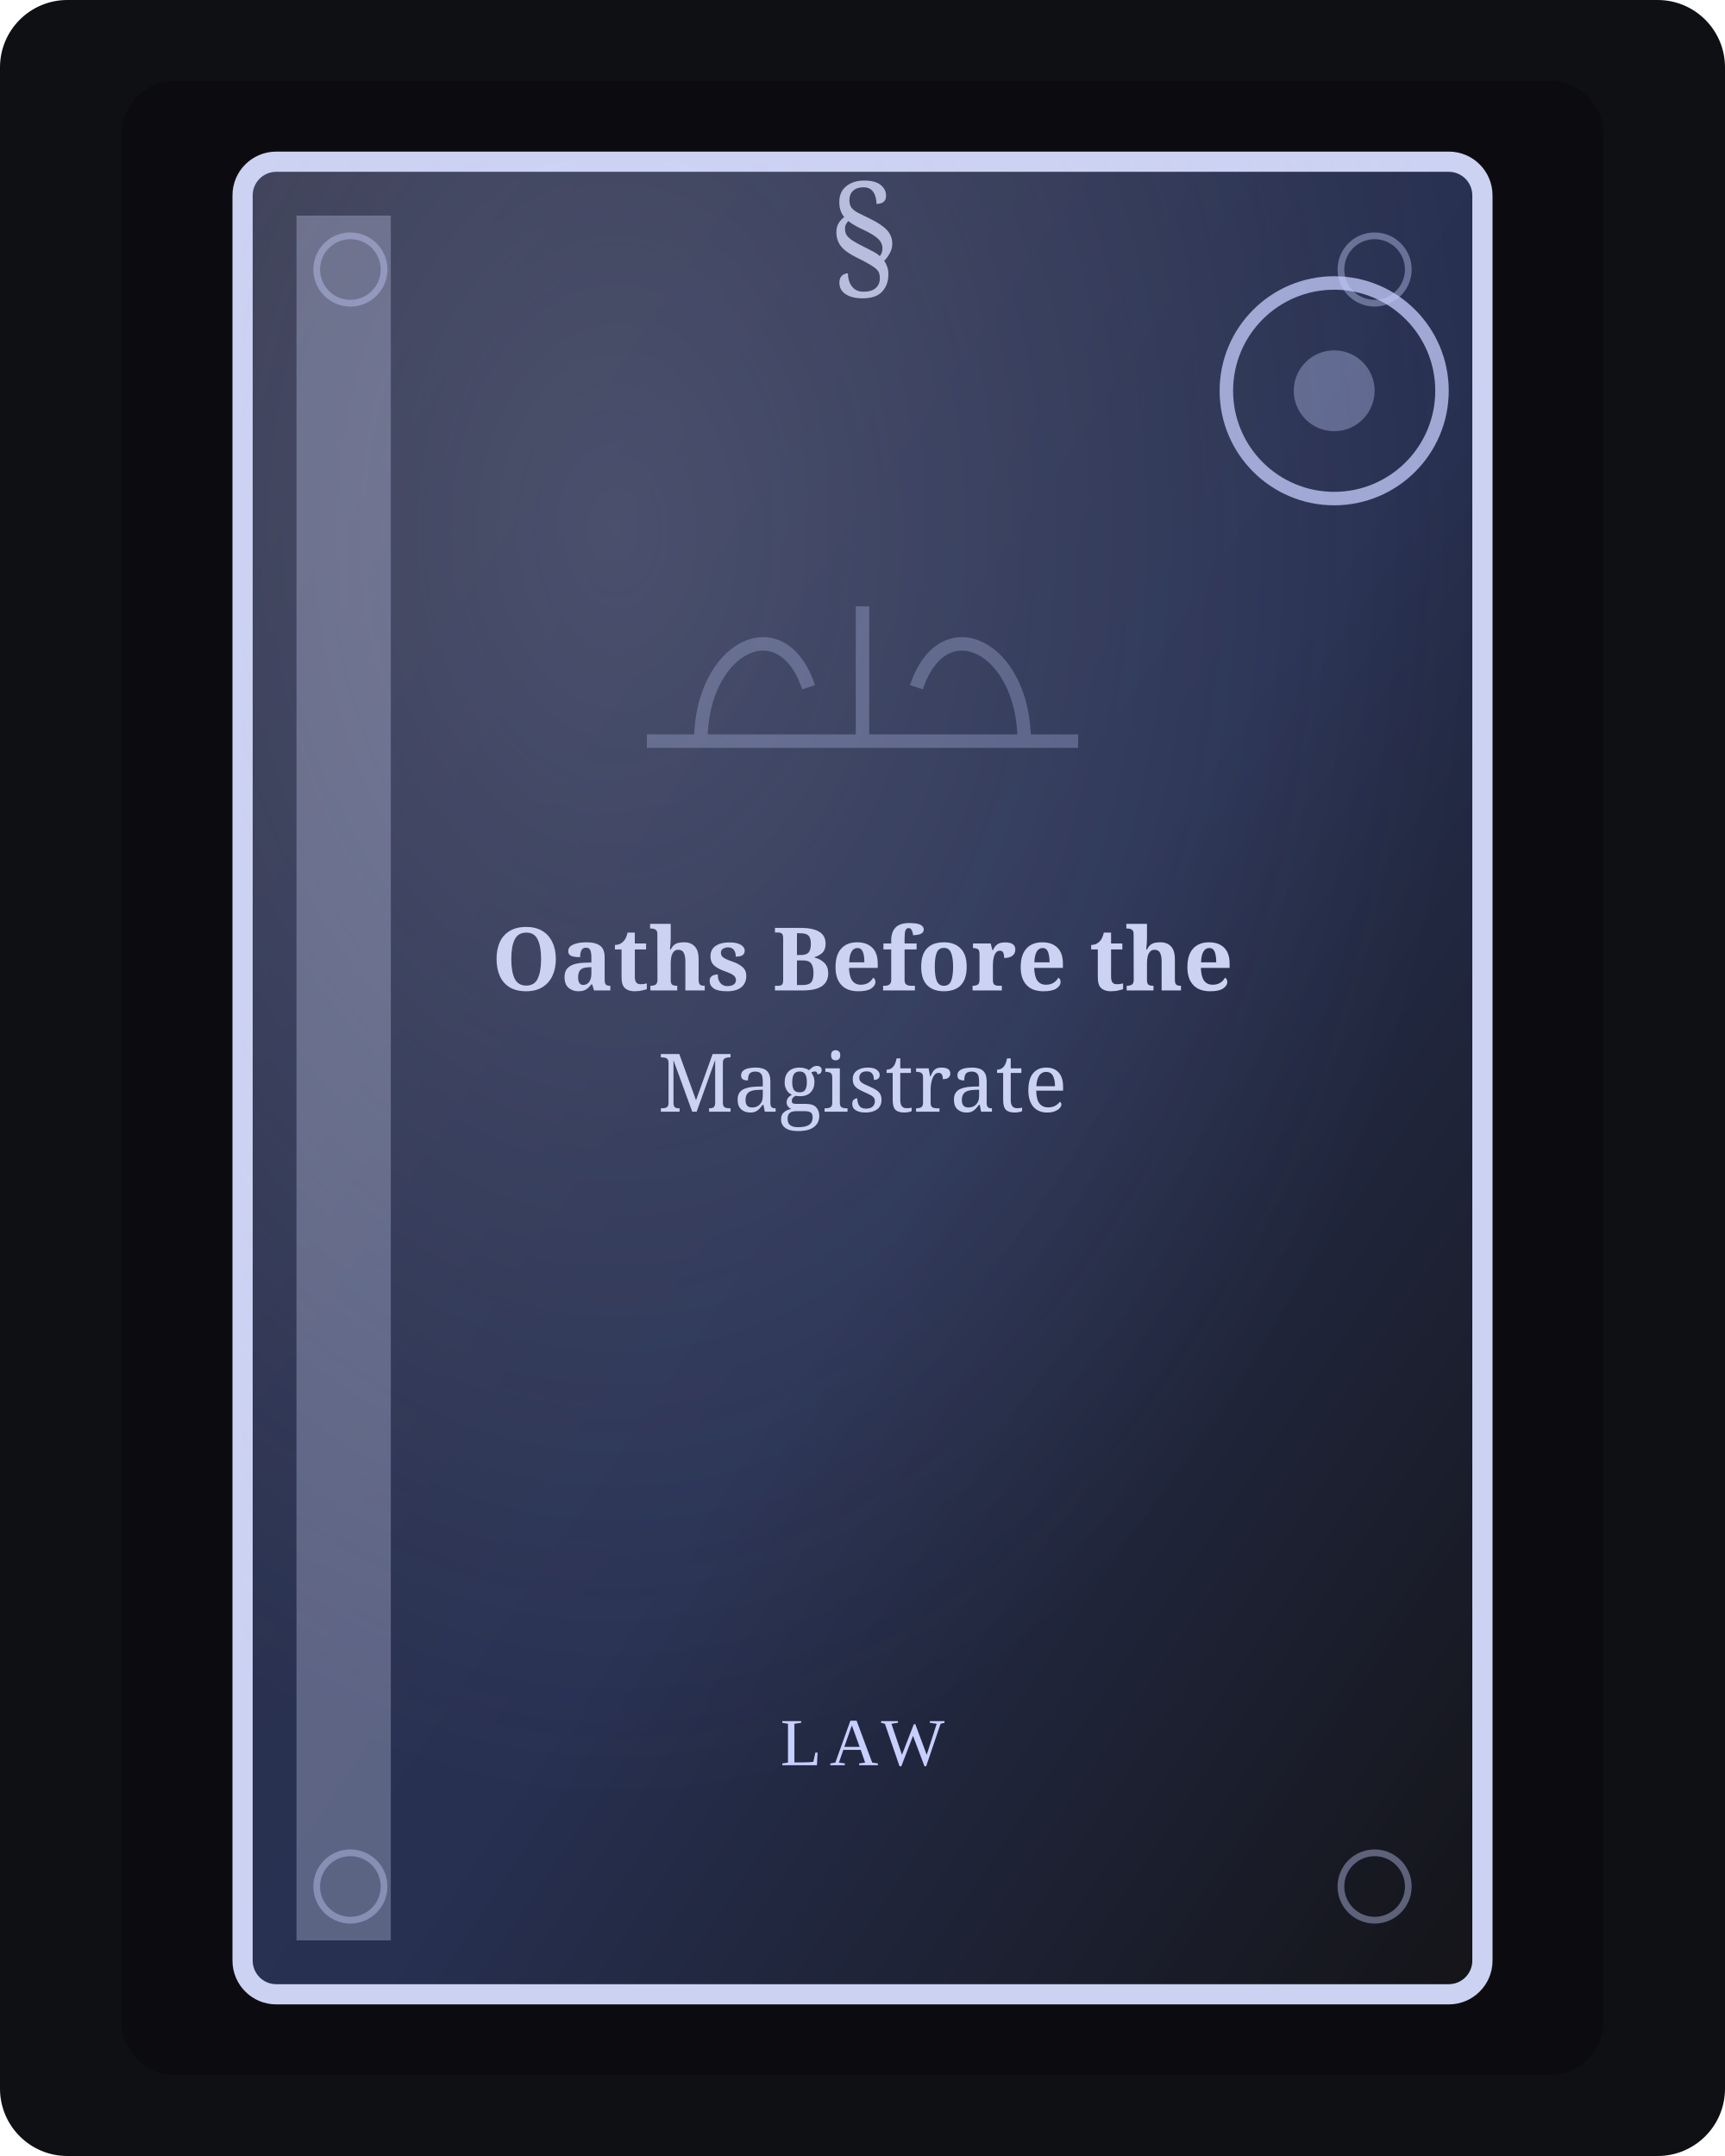
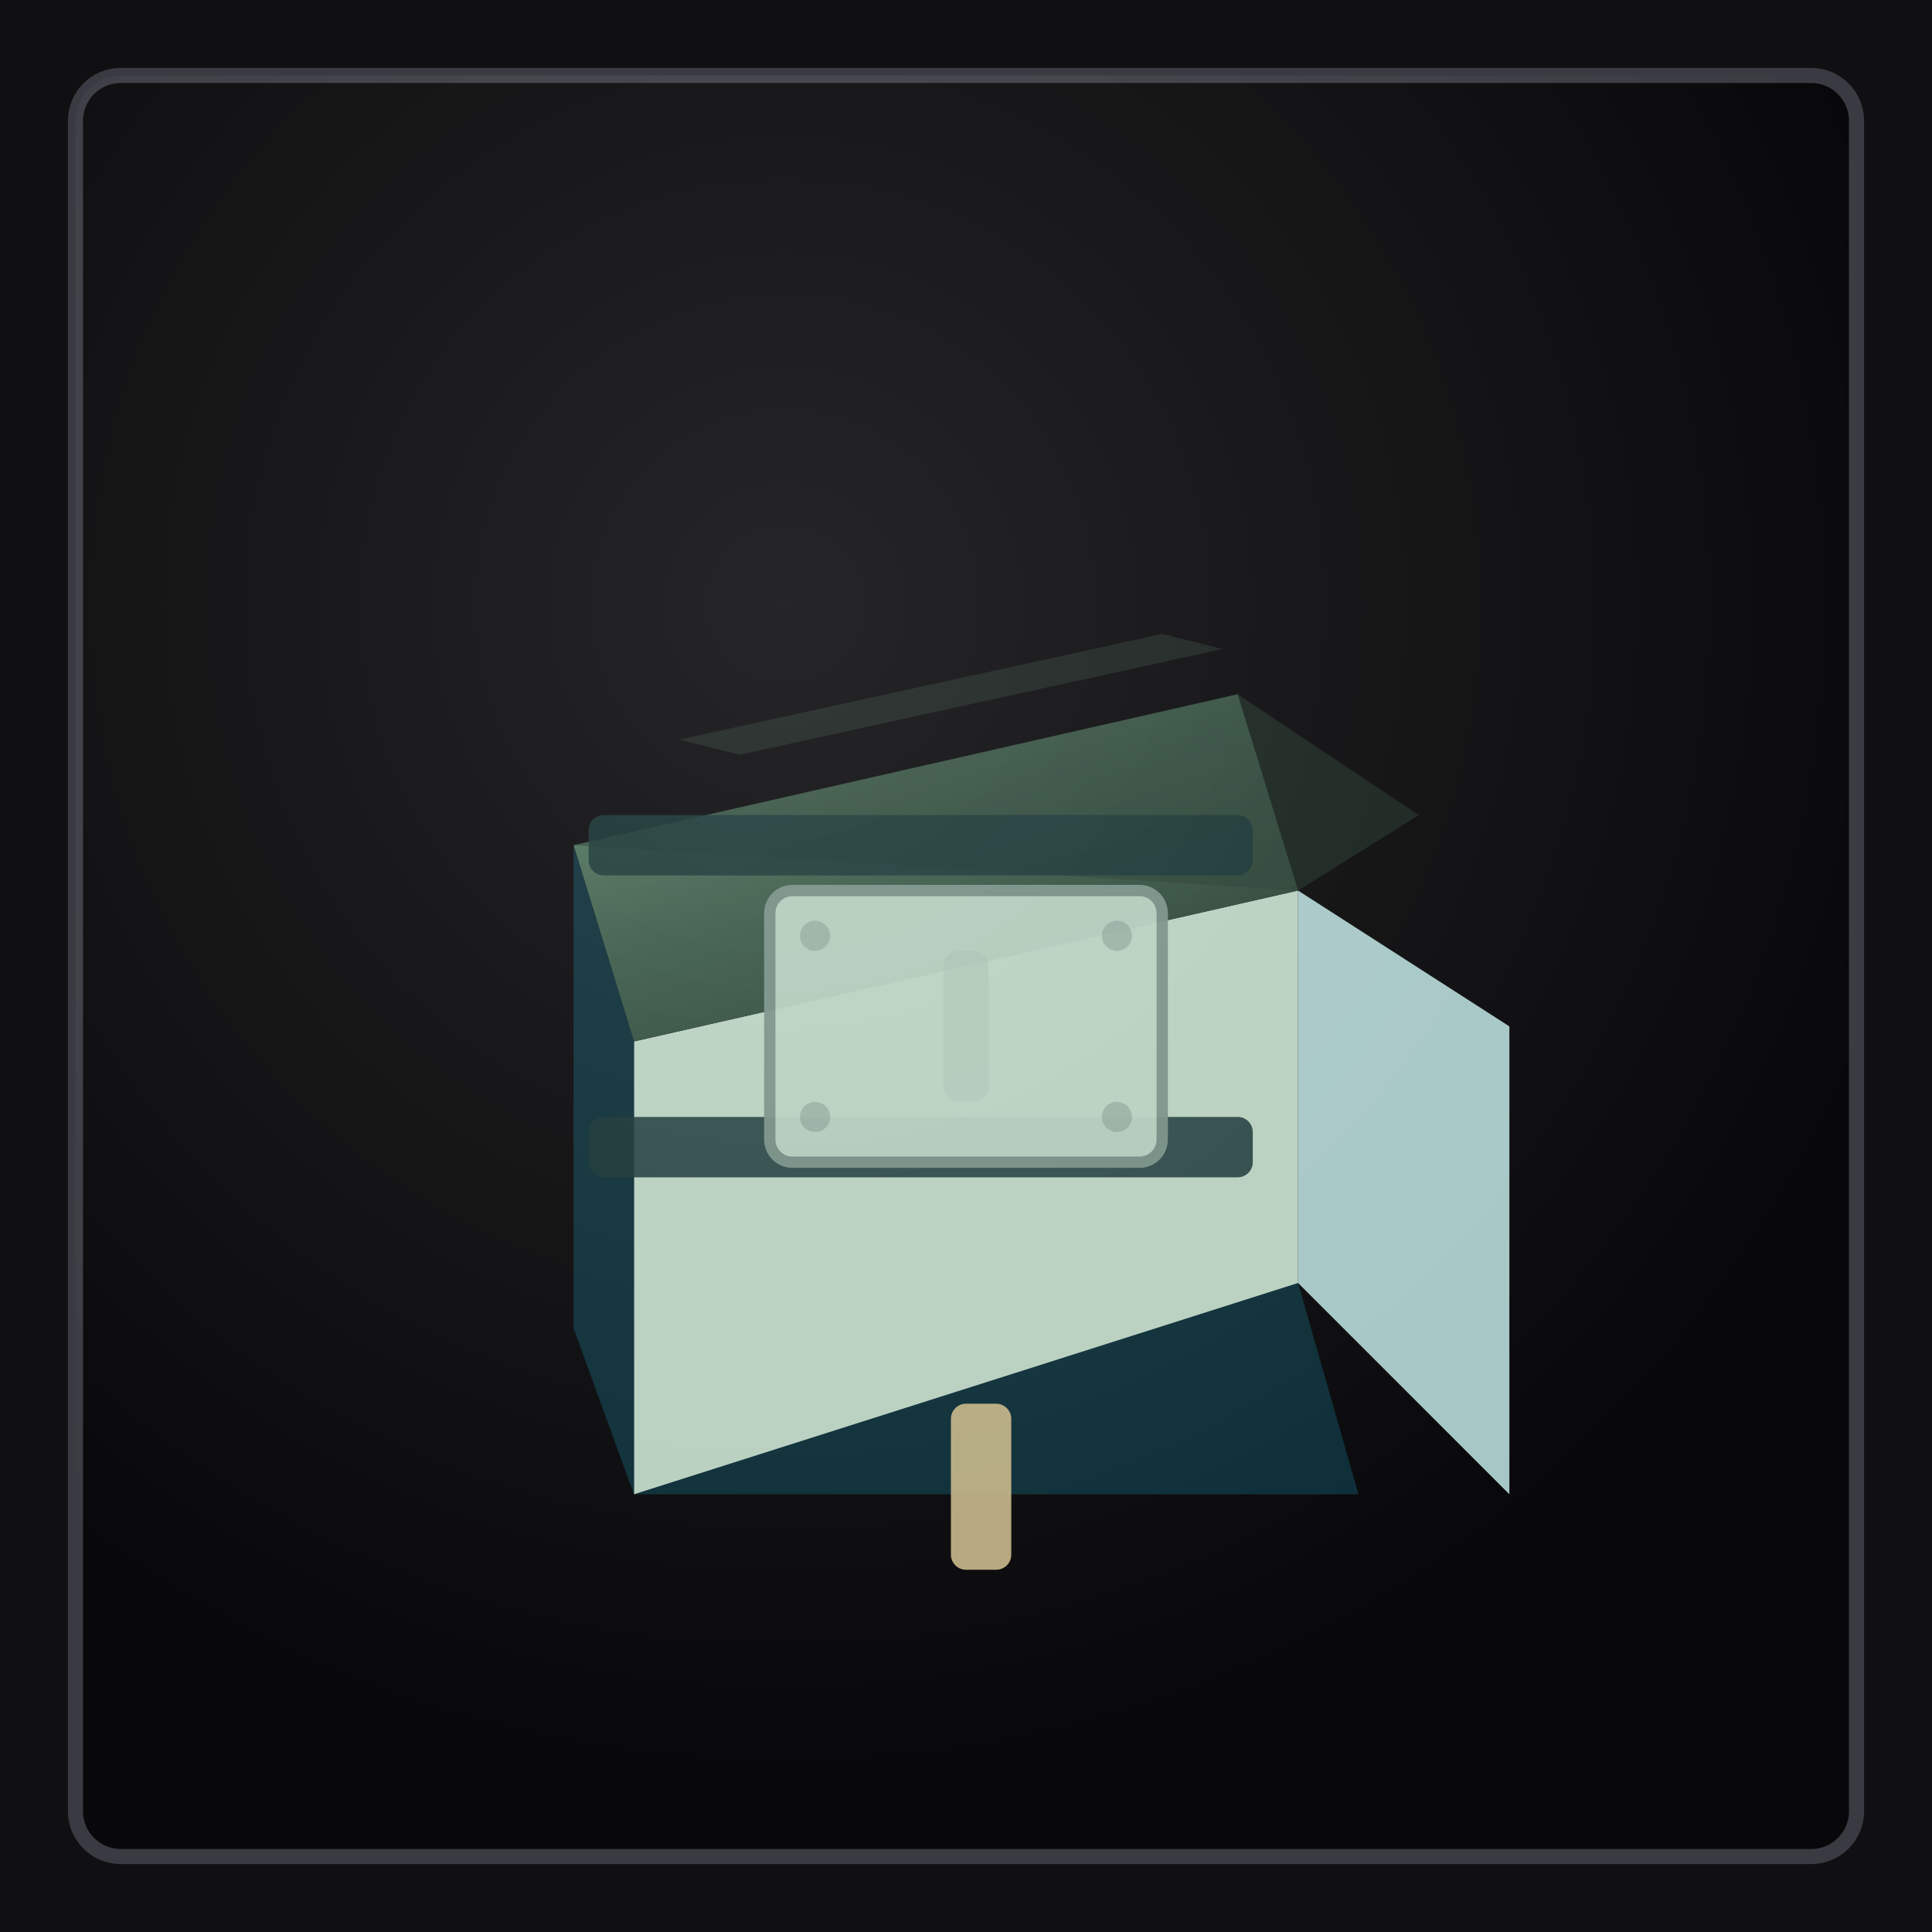
- <svg xmlns="http://www.w3.org/2000/svg" width="256" height="320" viewBox="0 0 256 320" role="img" aria-label="Oaths Before the Magistrate">
+ <svg xmlns="http://www.w3.org/2000/svg" width="256" height="256" viewBox="0 0 256 256" role="img" aria-label="Oaths Before the Magistrate">
  <defs>
-     <linearGradient id="g-oaths-before-the-magistrate" x1="0" y1="0" x2="1" y2="1">
-       <stop offset="0%" stop-color="#33364d" />
-       <stop offset="55%" stop-color="#273051" />
-       <stop offset="100%" stop-color="#141418" />
+     <linearGradient id="cover-oaths-before-the-magistrate" x1="0.15" y1="0" x2="0.85" y2="1">
+       <stop offset="0%" stop-color="#5a8268" />
+       <stop offset="45%" stop-color="#3a5a48" />
+       <stop offset="100%" stop-color="#243a2e" />
    </linearGradient>
-     <radialGradient id="shine-oaths-before-the-magistrate" cx="30%" cy="20%" r="70%">
-       <stop offset="0%" stop-color="#ccd2f2" stop-opacity="0.18" />
-       <stop offset="100%" stop-color="#ccd2f2" stop-opacity="0" />
+     <radialGradient id="glow-oaths-before-the-magistrate" cx="40%" cy="30%" r="65%">
+       <stop offset="0%" stop-color="#ffffff" stop-opacity="0.12" />
+       <stop offset="100%" stop-color="#ffffff" stop-opacity="0" />
    </radialGradient>
  </defs>
-   <rect width="256" height="320" rx="10" fill="#0f1014" />
-   <rect x="18" y="12" width="220" height="296" rx="8" fill="#090a0d" opacity="0.55" />
-   <rect x="36" y="24" width="184" height="272" rx="5" fill="url(#g-oaths-before-the-magistrate)" stroke="#ccd2f2" stroke-width="3" />
-   <rect x="44" y="32" width="14" height="256" fill="#ccd2f2" opacity="0.32" />
-   <circle cx="198" cy="58" r="16" fill="none" stroke="#c7cfff" stroke-width="2" opacity="0.75" />
-   <circle cx="198" cy="58" r="6" fill="#c7cfff" opacity="0.35" />
-   <rect x="36" y="24" width="184" height="272" rx="6" fill="url(#shine-oaths-before-the-magistrate)" pointer-events="none" />
-   <g transform="translate(0,-2)">
-     <g opacity="0.28" fill="none" stroke="#c7cfff" stroke-width="2">
-       <path d="M96 112 L160 112" />
-       <path d="M128 112 L128 92" />
-       <path d="M104 112 C104 98, 116 92, 120 104" />
-       <path d="M152 112 C152 98, 140 92, 136 104" />
-     </g>
+   <rect width="256" height="256" fill="#101012" />
+   <rect x="10" y="10" width="236" height="236" rx="6" fill="#08080a" stroke="#3a3a42" stroke-width="2" />
+   <g>
+     <polygon points="92,170 172,170 180,198 84,198" fill="#0b2d37" />
+     <polygon points="172,118 200,136 200,198 172,170" fill="#a6c7c6" />
+     <polygon points="84,138 172,118 172,170 84,198" fill="#b8d0c0" />
+     <polygon points="76,112 164,92 172,118 84,138" fill="url(#cover-oaths-before-the-magistrate)" />
+     <polygon points="164,92 188,108 172,118 76,112" fill="#243a2e" opacity="0.5" />
+     <path d="M76 112 L84 138 L84 198 L76 176 Z" fill="#0b2d37" />
+     <rect x="78" y="108" width="88" height="8" rx="2" fill="#153233" opacity="0.85" />
+     <rect x="78" y="148" width="88" height="8" rx="2" fill="#153233" opacity="0.85" />
+     <rect x="102" y="118" width="52" height="36" rx="3" fill="#b8d0c0" stroke="#789186" stroke-width="1.5" opacity="0.95" />
+     <circle cx="108" cy="124" r="2" fill="#789186" opacity="0.45" />
+     <circle cx="148" cy="124" r="2" fill="#789186" opacity="0.45" />
+     <circle cx="108" cy="148" r="2" fill="#789186" opacity="0.45" />
+     <circle cx="148" cy="148" r="2" fill="#789186" opacity="0.45" />
+     <rect x="125" y="126" width="6" height="20" rx="2" fill="#789186" opacity="0.12" />
+     <rect x="126" y="186" width="8" height="22" rx="2" fill="#c8b888" opacity="0.9" />
+     <path d="M90 98 L154 84 L162 86 L98 100 Z" fill="#5a8268" opacity="0.18" />
  </g>
-   <circle cx="52" cy="40" r="5" fill="none" stroke="#c7cfff" opacity="0.4" />
-   <circle cx="204" cy="40" r="5" fill="none" stroke="#c7cfff" opacity="0.4" />
-   <circle cx="52" cy="280" r="5" fill="none" stroke="#c7cfff" opacity="0.4" />
-   <circle cx="204" cy="280" r="5" fill="none" stroke="#c7cfff" opacity="0.4" />
-   <text x="128" y="147" text-anchor="middle" fill="#ccd2f2" font-family="Georgia, serif" font-size="13" font-weight="700">Oaths Before the</text>
-   <text x="128" y="165" text-anchor="middle" fill="#ccd2f2" font-family="Georgia, serif" font-size="12">Magistrate</text>
-   <text x="128" y="183" text-anchor="middle" fill="#ccd2f2" font-family="Georgia, serif" font-size="11" />
-   <text x="128" y="262" text-anchor="middle" fill="#c7cfff" font-size="10" letter-spacing="1.2">LAW</text>
-   <text x="128" y="42" text-anchor="middle" fill="#ccd2f2" font-family="Georgia, serif" font-size="20" opacity="0.85">§</text>
+   <rect x="10" y="10" width="236" height="236" rx="6" fill="url(#glow-oaths-before-the-magistrate)" pointer-events="none" />
</svg>
